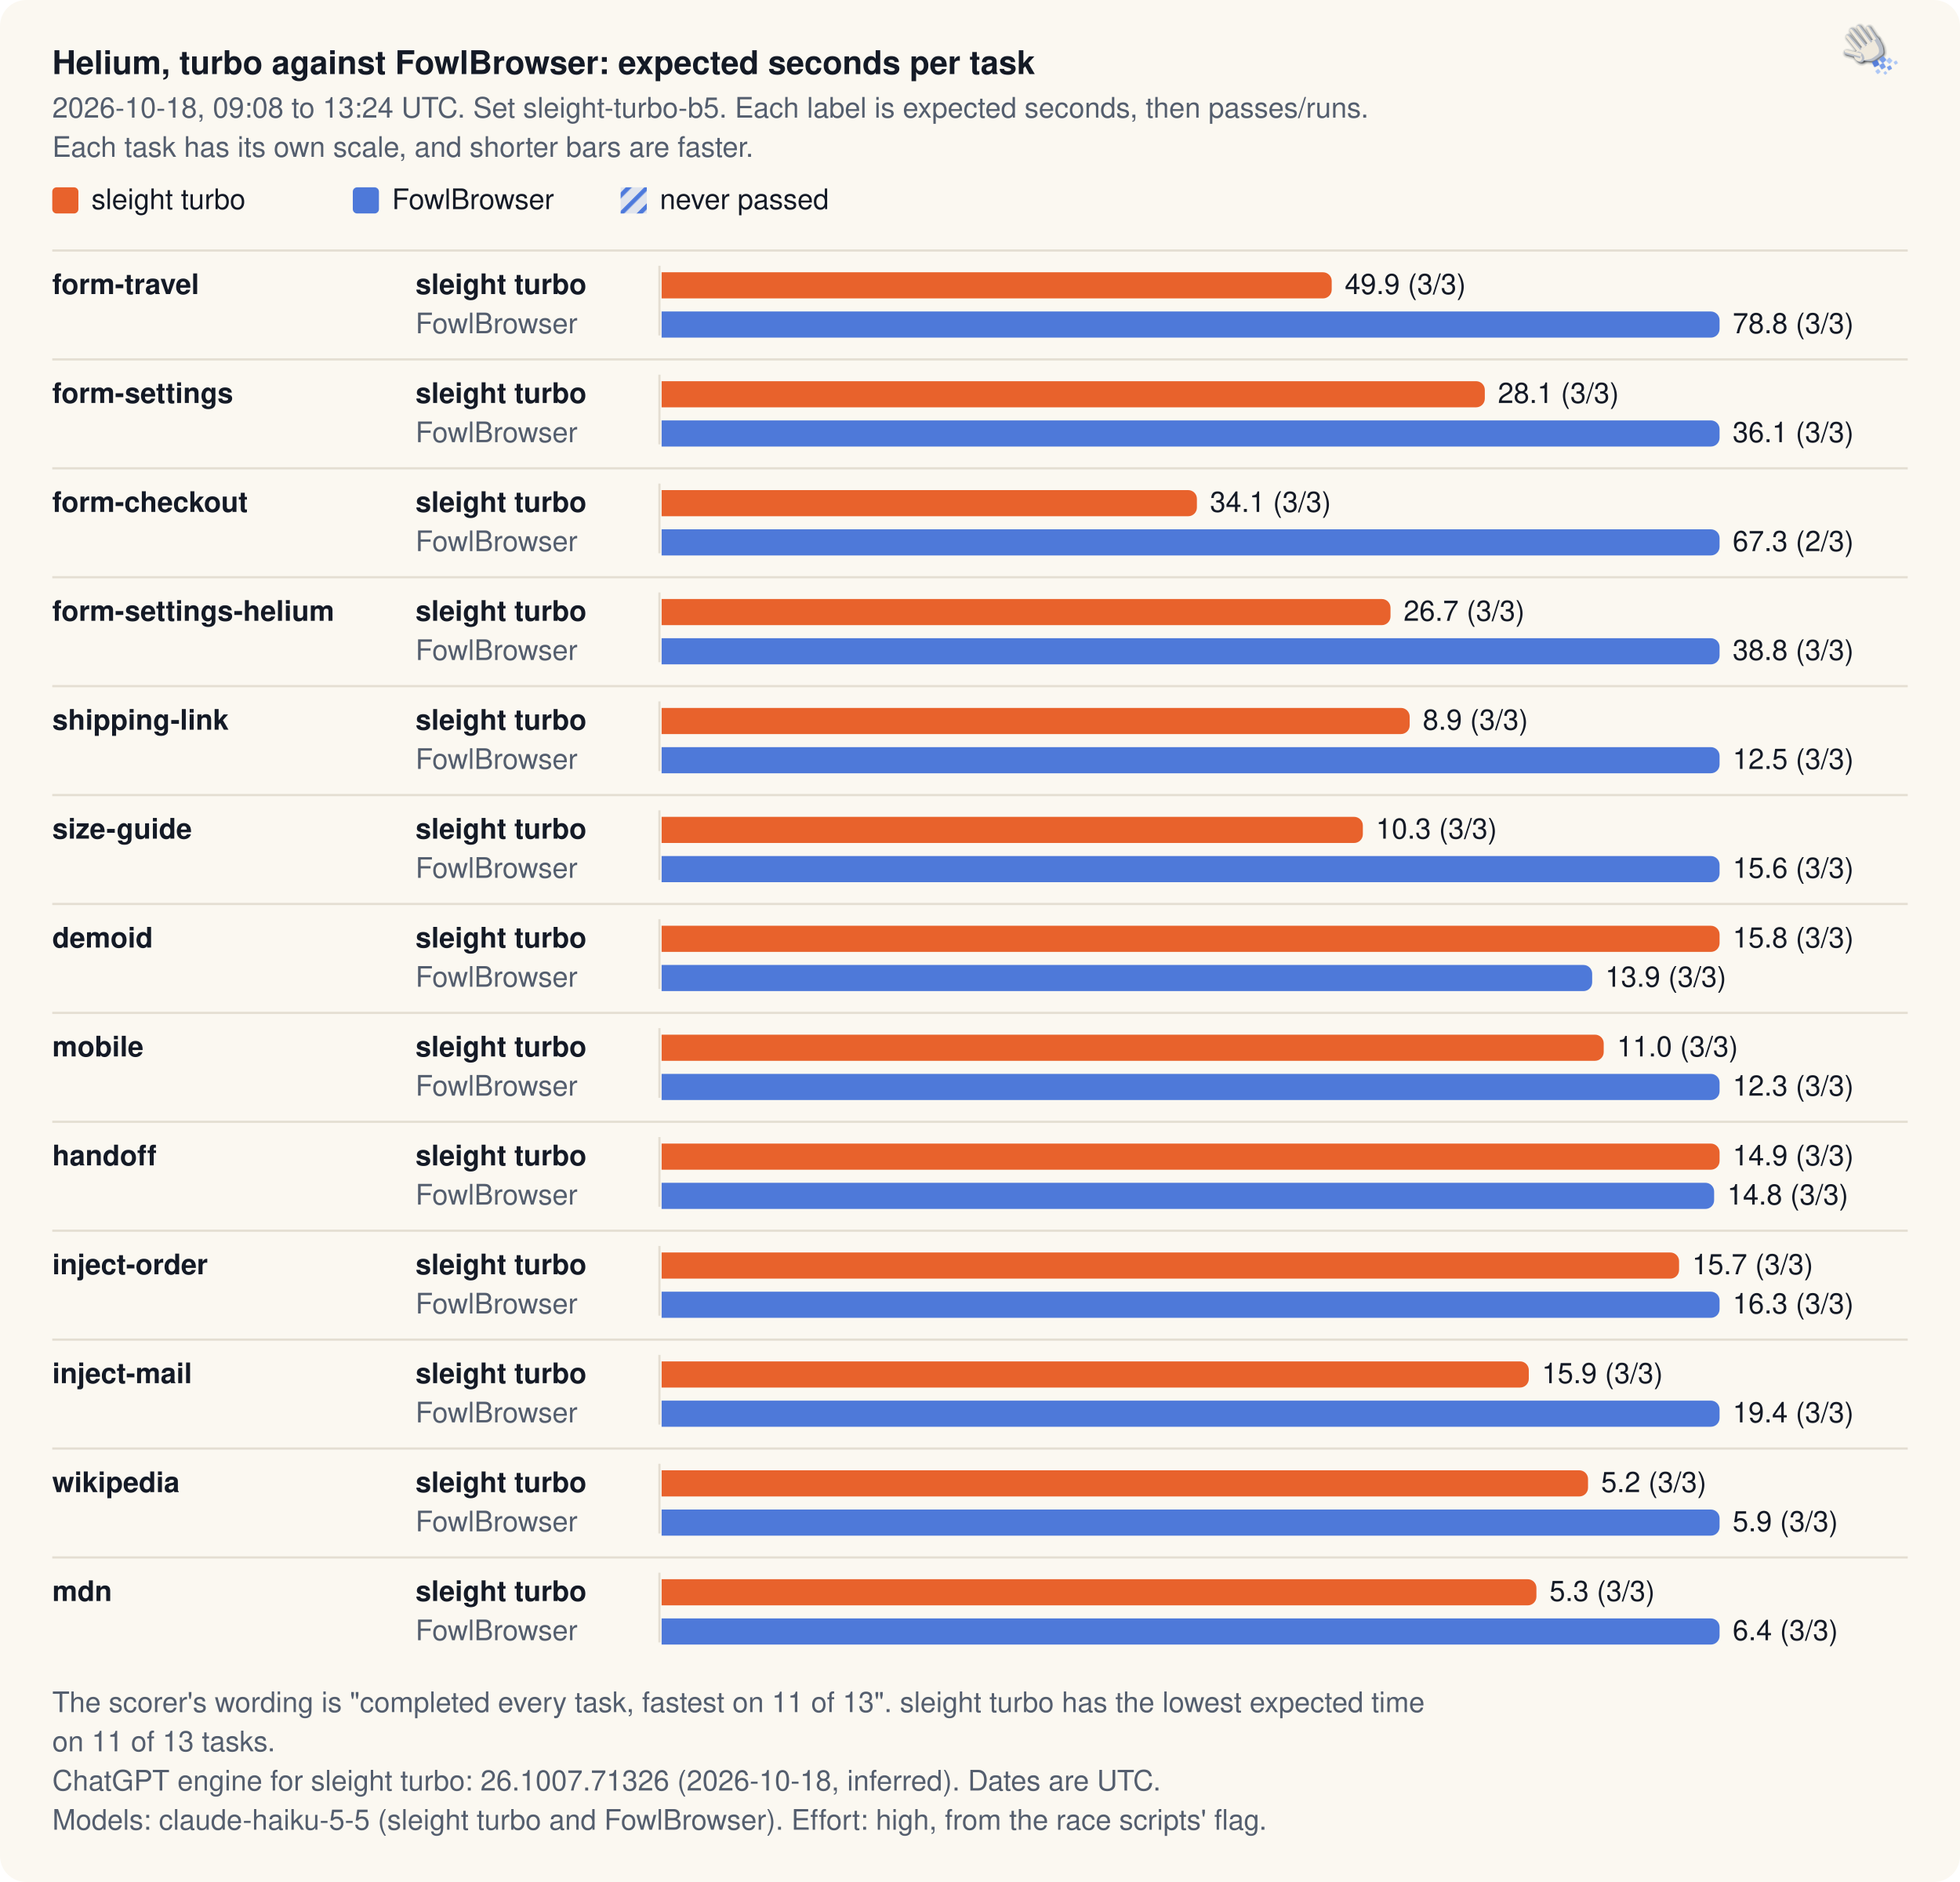
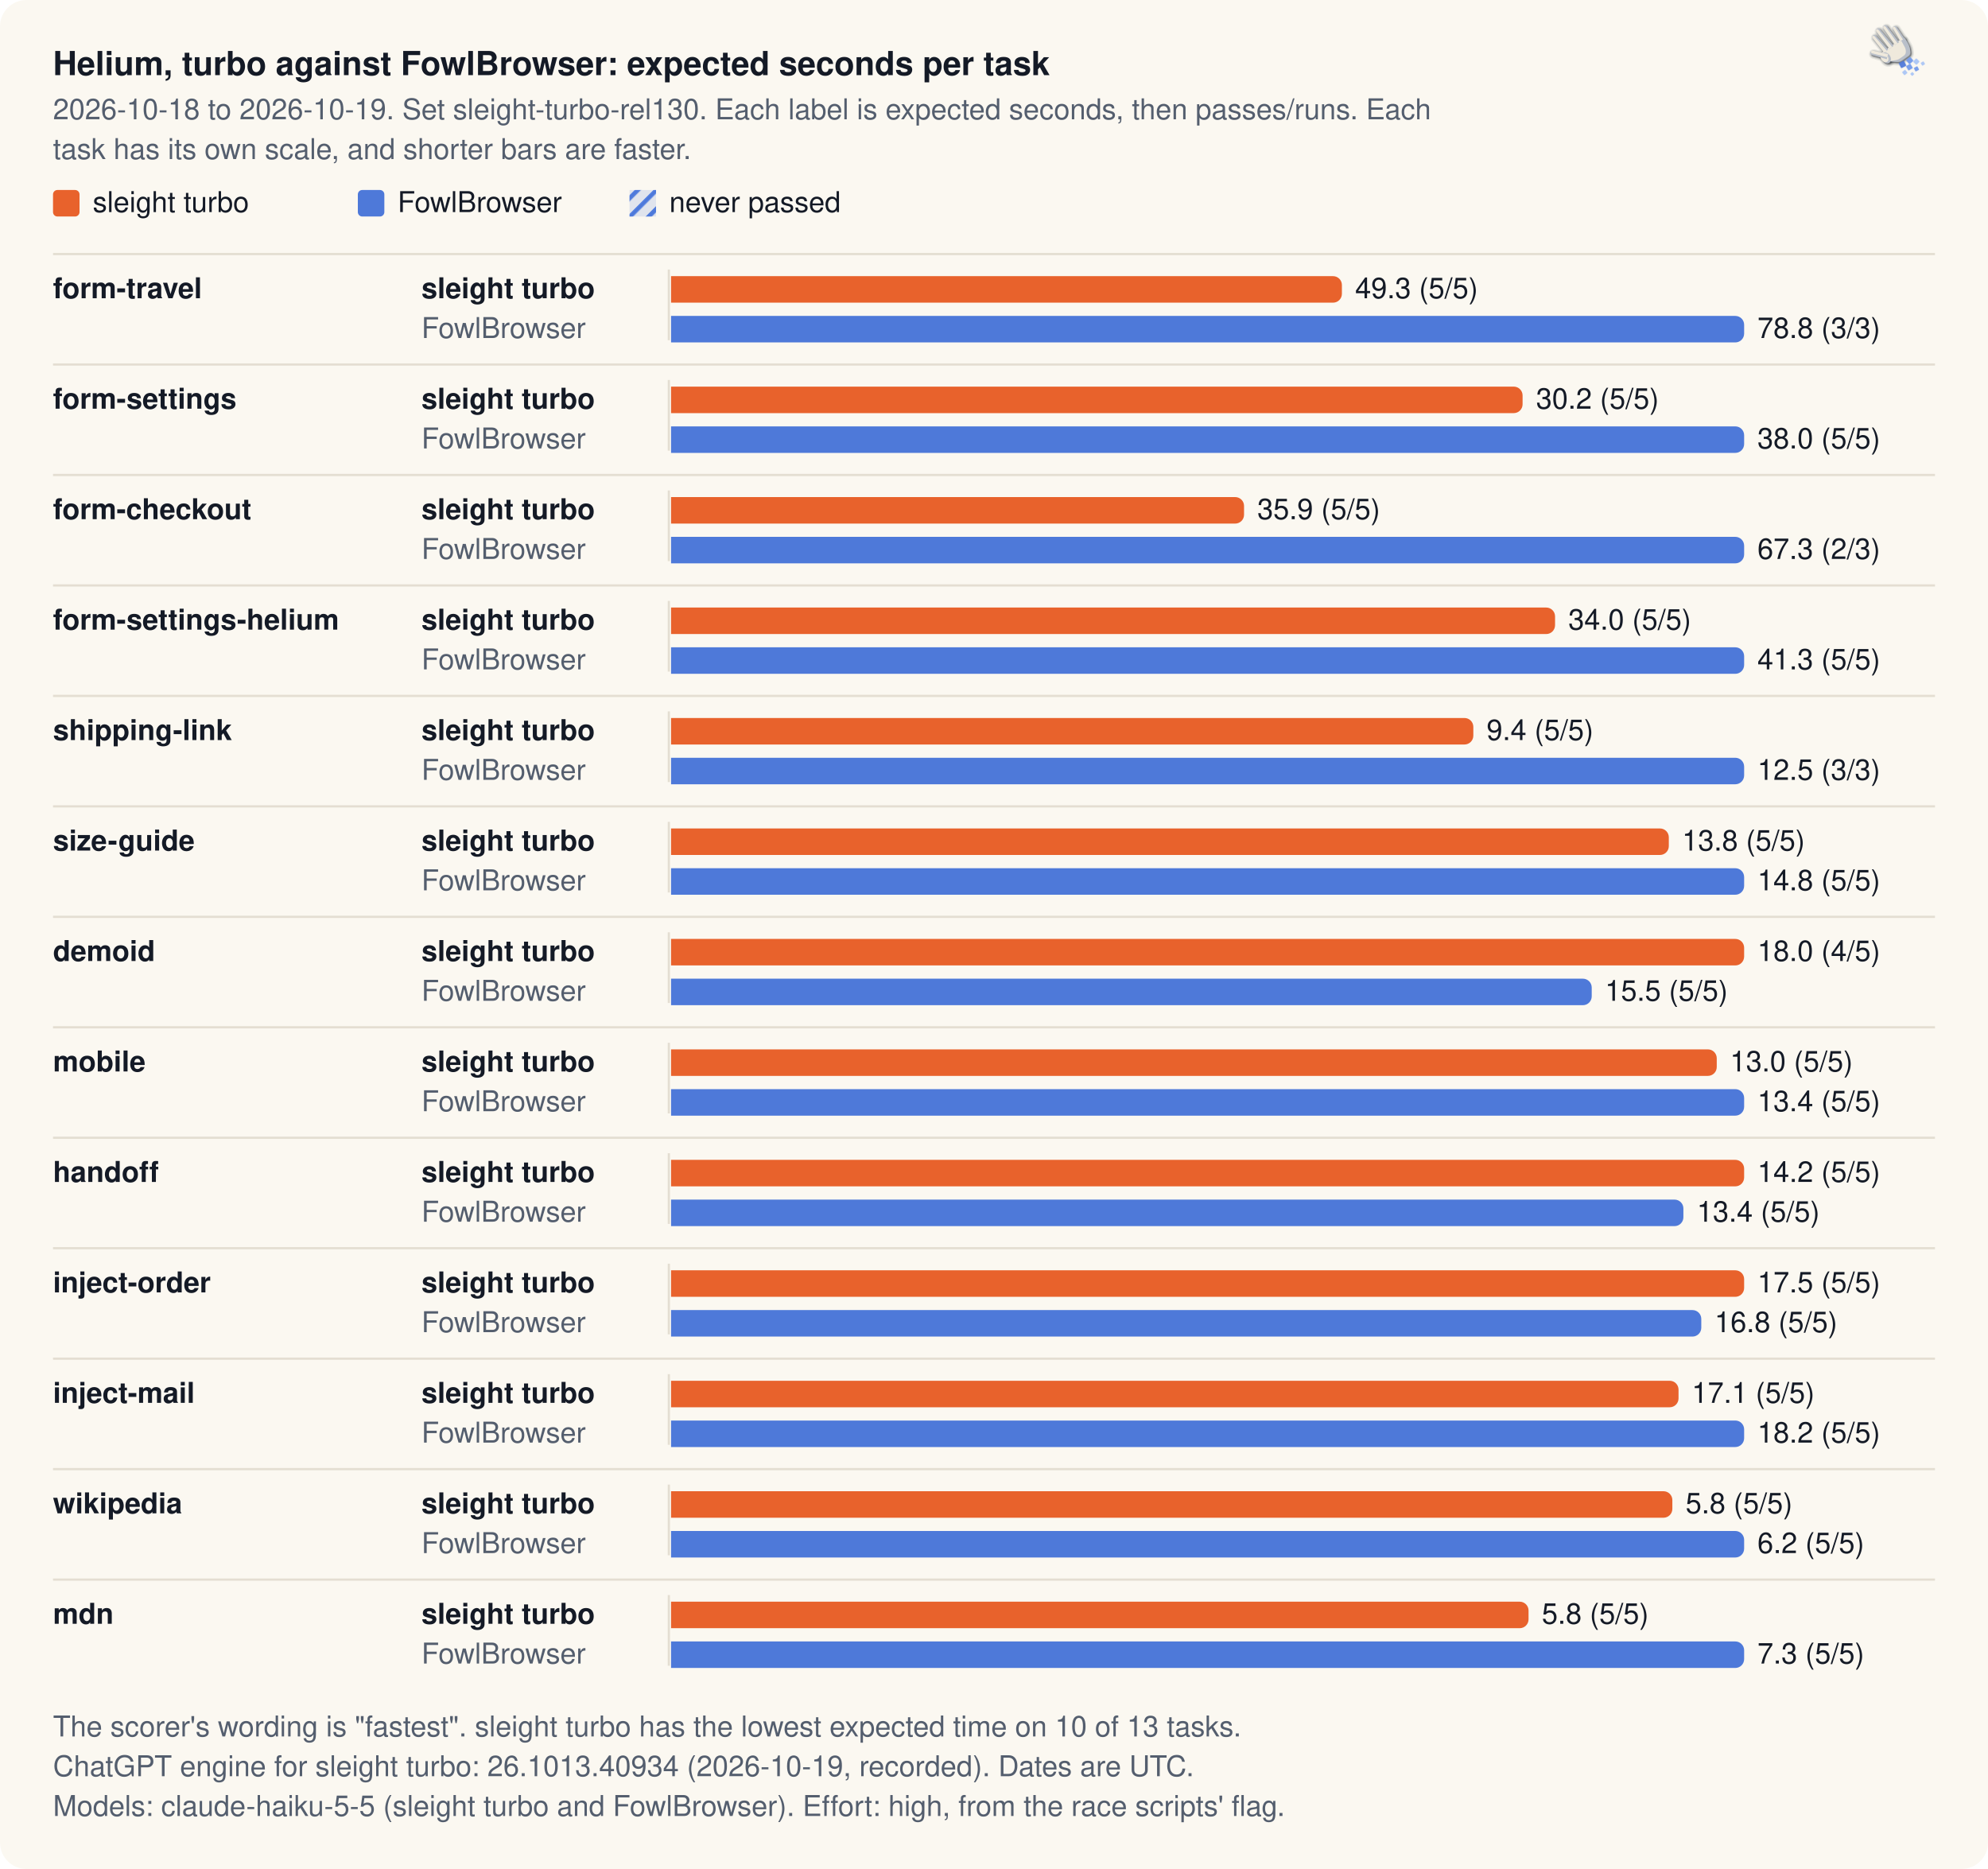
- <svg xmlns="http://www.w3.org/2000/svg" viewBox="0 0 900 864" width="900" height="864" role="img" aria-labelledby="title desc">
+ <svg xmlns="http://www.w3.org/2000/svg" viewBox="0 0 900 846" width="900" height="846" role="img" aria-labelledby="title desc">
  <style>
.bg{fill:#FBF8F1}
text{font-family:-apple-system,"Segoe UI",Helvetica,Arial,sans-serif;font-size:13px;fill:#141A26}
.t{font-size:15px;font-weight:600}
.b{font-weight:600}
.m{fill:#545E6E}
.g{stroke:#E4DED2;stroke-width:1;fill:none}
.me{fill:#E8622C}
.ot{fill:#4E79D9}
.sl{fill:#7A879A}
.hme{stroke:#E8622C}
.hot{stroke:#4E79D9}
.hsl{stroke:#7A879A}
</style>
  <defs>
    <pattern id="h-me" width="6" height="6" patternUnits="userSpaceOnUse" patternTransform="rotate(45)">
      <line class="hme" x1="1" y1="0" x2="1" y2="6" stroke-width="2" />
    </pattern>
    <pattern id="h-ot" width="6" height="6" patternUnits="userSpaceOnUse" patternTransform="rotate(45)">
      <line class="hot" x1="1" y1="0" x2="1" y2="6" stroke-width="2" />
    </pattern>
    <pattern id="h-sl" width="6" height="6" patternUnits="userSpaceOnUse" patternTransform="rotate(45)">
      <line class="hsl" x1="1" y1="0" x2="1" y2="6" stroke-width="2" />
    </pattern>
  </defs>
-   <rect class="bg" width="900" height="864" rx="12" />
+   <rect class="bg" width="900" height="846" rx="12" />
  <text x="24" y="34" class="t">Helium, turbo against FowlBrowser: expected seconds per task</text>
-   <text x="24" y="54" class="m">2026-10-18, 09:08 to 13:24 UTC. Set sleight-turbo-b5. Each label is expected seconds, then passes/runs.</text>
-   <text x="24" y="72" class="m">Each task has its own scale, and shorter bars are faster.</text>
+   <text x="24" y="54" class="m">2026-10-18 to 2026-10-19. Set sleight-turbo-rel130. Each label is expected seconds, then passes/runs. Each</text>
+   <text x="24" y="72" class="m">task has its own scale, and shorter bars are faster.</text>
  <g transform="translate(840 8) scale(0.8)">
    <g transform="translate(0.6 0.6)">
      <g transform="translate(10 10) rotate(-35)">
        <g fill="#141A26" stroke="#141A26" fill-opacity="0.08" stroke-opacity="0.08" stroke-width="3" stroke-linejoin="round">
          <path d="M-2 12.39 Q-2.2 10.8 -0.6 10.8 L12.4 10.8 Q14 10.8 13.82 12.39 L13.48 15.41 Q13.3 17 12.56 18.42 L11.94 19.58 Q11.2 21 9.6 21 L5.2 21 Q3.6 21 2.35 20 L-0.15 18 Q-1.4 17 -1.6 15.41 Z" />
          <path d="M-3.8 14.6 A2.5 3.3 0 1 0 1.2 14.6 A2.5 3.3 0 1 0 -3.8 14.6 Z" />
          <path d="M0.83 13.52 L-5.04 7.13 A1.25 1.25 0 0 0 -6.93 8.76 L-1.43 15.48 Z" />
          <path d="M2.44 11.48 L1.3 1.09 A1.2 1.2 0 0 0 -1.09 1.3 L-0.44 11.72 Z" />
          <path d="M6.15 11.51 L5.17 -0.67 A1.2 1.2 0 0 0 2.77 -0.53 L3.25 11.69 Z" />
          <path d="M9.85 11.59 L9.51 0.29 A1.2 1.2 0 0 0 7.11 0.31 L6.95 11.61 Z" />
          <path d="M13.5 11.68 L13.68 3.81 A1.15 1.15 0 0 0 11.39 3.68 L10.7 11.52 Z" />
        </g>
        <g fill="#141A26" stroke="#141A26" fill-opacity="0.12" stroke-opacity="0.12" stroke-width="1.8" stroke-linejoin="round">
          <path d="M-2 12.39 Q-2.2 10.8 -0.6 10.8 L12.4 10.8 Q14 10.8 13.82 12.39 L13.48 15.41 Q13.3 17 12.56 18.42 L11.94 19.58 Q11.2 21 9.6 21 L5.2 21 Q3.6 21 2.35 20 L-0.15 18 Q-1.4 17 -1.6 15.41 Z" />
          <path d="M-3.8 14.6 A2.5 3.3 0 1 0 1.2 14.6 A2.5 3.3 0 1 0 -3.8 14.6 Z" />
          <path d="M0.83 13.52 L-5.04 7.13 A1.25 1.25 0 0 0 -6.93 8.76 L-1.43 15.48 Z" />
          <path d="M2.44 11.48 L1.3 1.09 A1.2 1.2 0 0 0 -1.09 1.3 L-0.44 11.72 Z" />
          <path d="M6.15 11.51 L5.17 -0.67 A1.2 1.2 0 0 0 2.77 -0.53 L3.25 11.69 Z" />
          <path d="M9.85 11.59 L9.51 0.29 A1.2 1.2 0 0 0 7.11 0.31 L6.95 11.61 Z" />
          <path d="M13.5 11.68 L13.68 3.81 A1.15 1.15 0 0 0 11.39 3.68 L10.7 11.52 Z" />
        </g>
        <g fill="#141A26" stroke="#141A26" fill-opacity="0.2" stroke-opacity="0.2" stroke-width="0.8" stroke-linejoin="round">
          <path d="M-2 12.39 Q-2.2 10.8 -0.6 10.8 L12.4 10.8 Q14 10.8 13.82 12.39 L13.48 15.41 Q13.3 17 12.56 18.42 L11.94 19.58 Q11.2 21 9.6 21 L5.2 21 Q3.6 21 2.35 20 L-0.15 18 Q-1.4 17 -1.6 15.41 Z" />
          <path d="M-3.8 14.6 A2.5 3.3 0 1 0 1.2 14.6 A2.5 3.3 0 1 0 -3.8 14.6 Z" />
          <path d="M0.83 13.52 L-5.04 7.13 A1.25 1.25 0 0 0 -6.93 8.76 L-1.43 15.48 Z" />
          <path d="M2.44 11.48 L1.3 1.09 A1.2 1.2 0 0 0 -1.09 1.3 L-0.44 11.72 Z" />
          <path d="M6.15 11.51 L5.17 -0.67 A1.2 1.2 0 0 0 2.77 -0.53 L3.25 11.69 Z" />
          <path d="M9.85 11.59 L9.51 0.29 A1.2 1.2 0 0 0 7.11 0.31 L6.95 11.61 Z" />
          <path d="M13.5 11.68 L13.68 3.81 A1.15 1.15 0 0 0 11.39 3.68 L10.7 11.52 Z" />
        </g>
      </g>
    </g>
    <g transform="translate(10 10) rotate(-35)">
      <rect x="-1.95" y="-1.95" width="3.9" height="3.9" rx="0.62" fill="#4E79D9" fill-opacity="0.2" transform="translate(4.2 23) rotate(8)" />
      <rect x="-1.6" y="-1.6" width="3.2" height="3.2" rx="0.51" fill="#4E79D9" fill-opacity="0.92" transform="translate(4.2 23) rotate(8)" />
      <rect x="-1.83" y="-1.83" width="3.66" height="3.66" rx="0.59" fill="#7299EA" fill-opacity="0.2" transform="translate(8.8 23.5) rotate(-6)" />
      <rect x="-1.5" y="-1.5" width="3" height="3" rx="0.48" fill="#7299EA" fill-opacity="0.92" transform="translate(8.8 23.5) rotate(-6)" />
      <rect x="-1.71" y="-1.71" width="3.42" height="3.42" rx="0.55" fill="#7299EA" fill-opacity="0.2" transform="translate(6.5 26.5) rotate(4)" />
      <rect x="-1.4" y="-1.4" width="2.8" height="2.8" rx="0.45" fill="#7299EA" fill-opacity="0.92" transform="translate(6.5 26.5) rotate(4)" />
      <rect x="-1.59" y="-1.59" width="3.17" height="3.17" rx="0.51" fill="#A9C4F5" fill-opacity="0.2" transform="translate(11.5 26.2) rotate(-11)" />
      <rect x="-1.3" y="-1.3" width="2.6" height="2.6" rx="0.42" fill="#A9C4F5" fill-opacity="0.92" transform="translate(11.5 26.2) rotate(-11)" />
      <rect x="-1.34" y="-1.34" width="2.68" height="2.68" rx="0.43" fill="#A9C4F5" fill-opacity="0.2" transform="translate(2.6 27.5) rotate(-4)" />
      <rect x="-1.1" y="-1.1" width="2.2" height="2.2" rx="0.35" fill="#A9C4F5" fill-opacity="0.92" transform="translate(2.6 27.5) rotate(-4)" />
      <rect x="-1.34" y="-1.34" width="2.68" height="2.68" rx="0.43" fill="#7299EA" fill-opacity="0.2" transform="translate(9.2 29.6) rotate(7)" />
      <rect x="-1.1" y="-1.1" width="2.2" height="2.2" rx="0.35" fill="#7299EA" fill-opacity="0.92" transform="translate(9.2 29.6) rotate(7)" />
      <rect x="-1.1" y="-1.1" width="2.2" height="2.2" rx="0.35" fill="#A9C4F5" fill-opacity="0.2" transform="translate(13.9 29.2) rotate(3)" />
      <rect x="-0.9" y="-0.9" width="1.8" height="1.8" rx="0.29" fill="#A9C4F5" fill-opacity="0.92" transform="translate(13.9 29.2) rotate(3)" />
      <rect x="-0.98" y="-0.98" width="1.95" height="1.95" rx="0.31" fill="#A9C4F5" fill-opacity="0.2" transform="translate(5.6 30.6) rotate(-8)" />
      <rect x="-0.8" y="-0.8" width="1.6" height="1.6" rx="0.26" fill="#A9C4F5" fill-opacity="0.92" transform="translate(5.6 30.6) rotate(-8)" />
    </g>
    <g transform="translate(10 10) rotate(-35)">
      <path d="M-2 12.39 Q-2.2 10.8 -0.6 10.8 L12.4 10.8 Q14 10.8 13.82 12.39 L13.48 15.41 Q13.3 17 12.56 18.42 L11.94 19.58 Q11.2 21 9.6 21 L5.2 21 Q3.6 21 2.35 20 L-0.15 18 Q-1.4 17 -1.6 15.41 Z" fill="#B9BFC9" />
      <path d="M-2.02 12.19 Q-2.2 10.8 -0.8 10.8 L10 10.8 Q11.4 10.8 11.24 12.19 L10.86 15.61 Q10.7 17 9.89 18.14 L9.81 18.26 Q9 19.4 7.6 19.4 L5 19.4 Q3.6 19.4 2.34 18.79 L-0.14 17.61 Q-1.4 17 -1.58 15.61 Z" fill="#EFE9DC" />
      <path d="M-3.8 14.6 A2.5 3.3 0 1 0 1.2 14.6 A2.5 3.3 0 1 0 -3.8 14.6 Z" fill="#B9BFC9" />
      <path d="M-4 14 A2 2.8 0 1 0 0 14 A2 2.8 0 1 0 -4 14 Z" fill="#EFE9DC" />
      <path d="M0.83 13.52 L-5.04 7.13 A1.25 1.25 0 0 0 -6.93 8.76 L-1.43 15.48 Z" fill="#B9BFC9" />
      <path d="M0.83 13.51 L-5.21 6.91 A0.78 0.78 0 0 0 -6.38 7.93 L-0.57 14.74 Z" fill="#EFE9DC" />
      <path d="M2.44 11.48 L1.3 1.09 A1.2 1.2 0 0 0 -1.09 1.3 L-0.44 11.72 Z" fill="#B9BFC9" />
      <path d="M1.35 11.58 L0.36 0.91 A0.74 0.74 0 0 0 -1.12 1.03 L-0.45 11.72 Z" fill="#EFE9DC" />
      <path d="M6.15 11.51 L5.17 -0.67 A1.2 1.2 0 0 0 2.77 -0.53 L3.25 11.69 Z" fill="#B9BFC9" />
      <path d="M5.05 11.59 L4.24 -0.88 A0.74 0.74 0 0 0 2.75 -0.8 L3.25 11.68 Z" fill="#EFE9DC" />
      <path d="M9.85 11.59 L9.51 0.29 A1.2 1.2 0 0 0 7.11 0.31 L6.95 11.61 Z" fill="#B9BFC9" />
      <path d="M8.75 11.6 L8.59 0.04 A0.74 0.74 0 0 0 7.1 0.04 L6.95 11.6 Z" fill="#EFE9DC" />
      <path d="M13.5 11.68 L13.68 3.81 A1.15 1.15 0 0 0 11.39 3.68 L10.7 11.52 Z" fill="#B9BFC9" />
      <path d="M12.43 11.63 L12.82 3.52 A0.71 0.71 0 0 0 11.39 3.42 L10.7 11.51 Z" fill="#EFE9DC" />
    </g>
  </g>
  <rect class="me" x="24" y="86" width="12" height="12" rx="2" />
  <text x="42" y="96">sleight turbo</text>
  <rect class="ot" x="162" y="86" width="12" height="12" rx="2" />
  <text x="180" y="96">FowlBrowser</text>
  <rect class="ot" fill-opacity="0.16" x="285" y="86" width="12" height="12" />
  <rect fill="url(#h-ot)" x="285" y="86" width="12" height="12" />
  <text x="303" y="96">never passed</text>
  <line class="g" x1="24" y1="115" x2="876" y2="115" />
  <text x="24" y="135" class="b">form-travel</text>
  <line class="g" x1="302.8" y1="122" x2="302.8" y2="154" />
  <text x="190.8" y="135" class="b">sleight turbo</text>
-   <path class="me" d="M303.8 125h303.7a4 4 0 0 1 4 4v4a4 4 0 0 1 -4 4h-303.7z" />
-   <text x="617.5" y="135" data-task="form-travel" data-arm="sleight-turbo" data-kind="cell" data-section="main">49.9 (3/3)</text>
+   <path class="me" d="M303.8 125h299.7a4 4 0 0 1 4 4v4a4 4 0 0 1 -4 4h-299.7z" />
+   <text x="613.5" y="135" data-task="form-travel" data-arm="sleight-turbo" data-kind="cell" data-section="main">49.3 (5/5)</text>
  <text x="190.8" y="153" class="m">FowlBrowser</text>
  <path class="ot" d="M303.8 143h481.8a4 4 0 0 1 4 4v4a4 4 0 0 1 -4 4h-481.8z" />
  <text x="795.6" y="153" data-task="form-travel" data-arm="fowlbrowser" data-kind="cell" data-section="main">78.8 (3/3)</text>
  <line class="g" x1="24" y1="165" x2="876" y2="165" />
  <text x="24" y="185" class="b">form-settings</text>
  <line class="g" x1="302.8" y1="172" x2="302.8" y2="204" />
  <text x="190.8" y="185" class="b">sleight turbo</text>
-   <path class="me" d="M303.8 175h374a4 4 0 0 1 4 4v4a4 4 0 0 1 -4 4h-374z" />
-   <text x="687.8" y="185" data-task="form-settings" data-arm="sleight-turbo" data-kind="cell" data-section="main">28.1 (3/3)</text>
+   <path class="me" d="M303.8 175h381.5a4 4 0 0 1 4 4v4a4 4 0 0 1 -4 4h-381.5z" />
+   <text x="695.4" y="185" data-task="form-settings" data-arm="sleight-turbo" data-kind="cell" data-section="main">30.2 (5/5)</text>
  <text x="190.8" y="203" class="m">FowlBrowser</text>
  <path class="ot" d="M303.8 193h481.8a4 4 0 0 1 4 4v4a4 4 0 0 1 -4 4h-481.8z" />
-   <text x="795.6" y="203" data-task="form-settings" data-arm="fowlbrowser" data-kind="cell" data-section="main">36.1 (3/3)</text>
+   <text x="795.6" y="203" data-task="form-settings" data-arm="fowlbrowser" data-kind="cell" data-section="main">38.0 (5/5)</text>
  <line class="g" x1="24" y1="215" x2="876" y2="215" />
  <text x="24" y="235" class="b">form-checkout</text>
  <line class="g" x1="302.8" y1="222" x2="302.8" y2="254" />
  <text x="190.8" y="235" class="b">sleight turbo</text>
-   <path class="me" d="M303.8 225h241.8a4 4 0 0 1 4 4v4a4 4 0 0 1 -4 4h-241.8z" />
-   <text x="555.6" y="235" data-task="form-checkout" data-arm="sleight-turbo" data-kind="cell" data-section="main">34.1 (3/3)</text>
+   <path class="me" d="M303.8 225h255.4a4 4 0 0 1 4 4v4a4 4 0 0 1 -4 4h-255.4z" />
+   <text x="569.2" y="235" data-task="form-checkout" data-arm="sleight-turbo" data-kind="cell" data-section="main">35.9 (5/5)</text>
  <text x="190.8" y="253" class="m">FowlBrowser</text>
  <path class="ot" d="M303.8 243h481.8a4 4 0 0 1 4 4v4a4 4 0 0 1 -4 4h-481.8z" />
  <text x="795.6" y="253" data-task="form-checkout" data-arm="fowlbrowser" data-kind="cell" data-section="main">67.3 (2/3)</text>
  <line class="g" x1="24" y1="265" x2="876" y2="265" />
  <text x="24" y="285" class="b">form-settings-helium</text>
  <line class="g" x1="302.8" y1="272" x2="302.8" y2="304" />
  <text x="190.8" y="285" class="b">sleight turbo</text>
-   <path class="me" d="M303.8 275h330.7a4 4 0 0 1 4 4v4a4 4 0 0 1 -4 4h-330.7z" />
-   <text x="644.5" y="285" data-task="form-settings-helium" data-arm="sleight-turbo" data-kind="cell" data-section="main">26.7 (3/3)</text>
+   <path class="me" d="M303.8 275h396.2a4 4 0 0 1 4 4v4a4 4 0 0 1 -4 4h-396.2z" />
+   <text x="710" y="285" data-task="form-settings-helium" data-arm="sleight-turbo" data-kind="cell" data-section="main">34.0 (5/5)</text>
  <text x="190.8" y="303" class="m">FowlBrowser</text>
  <path class="ot" d="M303.8 293h481.8a4 4 0 0 1 4 4v4a4 4 0 0 1 -4 4h-481.8z" />
-   <text x="795.6" y="303" data-task="form-settings-helium" data-arm="fowlbrowser" data-kind="cell" data-section="main">38.8 (3/3)</text>
+   <text x="795.6" y="303" data-task="form-settings-helium" data-arm="fowlbrowser" data-kind="cell" data-section="main">41.3 (5/5)</text>
  <line class="g" x1="24" y1="315" x2="876" y2="315" />
  <text x="24" y="335" class="b">shipping-link</text>
  <line class="g" x1="302.8" y1="322" x2="302.8" y2="354" />
  <text x="190.8" y="335" class="b">sleight turbo</text>
-   <path class="me" d="M303.8 325h339.5a4 4 0 0 1 4 4v4a4 4 0 0 1 -4 4h-339.5z" />
-   <text x="653.3" y="335" data-task="shipping-link" data-arm="sleight-turbo" data-kind="cell" data-section="main">8.9 (3/3)</text>
+   <path class="me" d="M303.8 325h359.2a4 4 0 0 1 4 4v4a4 4 0 0 1 -4 4h-359.2z" />
+   <text x="673" y="335" data-task="shipping-link" data-arm="sleight-turbo" data-kind="cell" data-section="main">9.4 (5/5)</text>
  <text x="190.8" y="353" class="m">FowlBrowser</text>
  <path class="ot" d="M303.8 343h481.8a4 4 0 0 1 4 4v4a4 4 0 0 1 -4 4h-481.8z" />
  <text x="795.6" y="353" data-task="shipping-link" data-arm="fowlbrowser" data-kind="cell" data-section="main">12.5 (3/3)</text>
  <line class="g" x1="24" y1="365" x2="876" y2="365" />
  <text x="24" y="385" class="b">size-guide</text>
  <line class="g" x1="302.8" y1="372" x2="302.8" y2="404" />
  <text x="190.8" y="385" class="b">sleight turbo</text>
-   <path class="me" d="M303.8 375h318a4 4 0 0 1 4 4v4a4 4 0 0 1 -4 4h-318z" />
-   <text x="631.8" y="385" data-task="size-guide" data-arm="sleight-turbo" data-kind="cell" data-section="main">10.3 (3/3)</text>
+   <path class="me" d="M303.8 375h447.7a4 4 0 0 1 4 4v4a4 4 0 0 1 -4 4h-447.7z" />
+   <text x="761.5" y="385" data-task="size-guide" data-arm="sleight-turbo" data-kind="cell" data-section="main">13.8 (5/5)</text>
  <text x="190.8" y="403" class="m">FowlBrowser</text>
  <path class="ot" d="M303.8 393h481.8a4 4 0 0 1 4 4v4a4 4 0 0 1 -4 4h-481.8z" />
-   <text x="795.6" y="403" data-task="size-guide" data-arm="fowlbrowser" data-kind="cell" data-section="main">15.6 (3/3)</text>
+   <text x="795.6" y="403" data-task="size-guide" data-arm="fowlbrowser" data-kind="cell" data-section="main">14.8 (5/5)</text>
  <line class="g" x1="24" y1="415" x2="876" y2="415" />
  <text x="24" y="435" class="b">demoid</text>
  <line class="g" x1="302.8" y1="422" x2="302.8" y2="454" />
  <text x="190.8" y="435" class="b">sleight turbo</text>
  <path class="me" d="M303.8 425h481.8a4 4 0 0 1 4 4v4a4 4 0 0 1 -4 4h-481.8z" />
-   <text x="795.6" y="435" data-task="demoid" data-arm="sleight-turbo" data-kind="cell" data-section="main">15.8 (3/3)</text>
+   <text x="795.6" y="435" data-task="demoid" data-arm="sleight-turbo" data-kind="cell" data-section="main">18.0 (4/5)</text>
  <text x="190.8" y="453" class="m">FowlBrowser</text>
-   <path class="ot" d="M303.8 443h423.3a4 4 0 0 1 4 4v4a4 4 0 0 1 -4 4h-423.3z" />
-   <text x="737.1" y="453" data-task="demoid" data-arm="fowlbrowser" data-kind="cell" data-section="main">13.9 (3/3)</text>
+   <path class="ot" d="M303.8 443h412.8a4 4 0 0 1 4 4v4a4 4 0 0 1 -4 4h-412.8z" />
+   <text x="726.6" y="453" data-task="demoid" data-arm="fowlbrowser" data-kind="cell" data-section="main">15.5 (5/5)</text>
  <line class="g" x1="24" y1="465" x2="876" y2="465" />
  <text x="24" y="485" class="b">mobile</text>
  <line class="g" x1="302.8" y1="472" x2="302.8" y2="504" />
  <text x="190.8" y="485" class="b">sleight turbo</text>
-   <path class="me" d="M303.8 475h428.6a4 4 0 0 1 4 4v4a4 4 0 0 1 -4 4h-428.6z" />
-   <text x="742.5" y="485" data-task="mobile" data-arm="sleight-turbo" data-kind="cell" data-section="main">11.0 (3/3)</text>
+   <path class="me" d="M303.8 475h469.4a4 4 0 0 1 4 4v4a4 4 0 0 1 -4 4h-469.4z" />
+   <text x="783.2" y="485" data-task="mobile" data-arm="sleight-turbo" data-kind="cell" data-section="main">13.0 (5/5)</text>
  <text x="190.8" y="503" class="m">FowlBrowser</text>
  <path class="ot" d="M303.8 493h481.8a4 4 0 0 1 4 4v4a4 4 0 0 1 -4 4h-481.8z" />
-   <text x="795.6" y="503" data-task="mobile" data-arm="fowlbrowser" data-kind="cell" data-section="main">12.3 (3/3)</text>
+   <text x="795.6" y="503" data-task="mobile" data-arm="fowlbrowser" data-kind="cell" data-section="main">13.4 (5/5)</text>
  <line class="g" x1="24" y1="515" x2="876" y2="515" />
  <text x="24" y="535" class="b">handoff</text>
  <line class="g" x1="302.8" y1="522" x2="302.8" y2="554" />
  <text x="190.8" y="535" class="b">sleight turbo</text>
  <path class="me" d="M303.8 525h481.8a4 4 0 0 1 4 4v4a4 4 0 0 1 -4 4h-481.8z" />
-   <text x="795.6" y="535" data-task="handoff" data-arm="sleight-turbo" data-kind="cell" data-section="main">14.9 (3/3)</text>
+   <text x="795.6" y="535" data-task="handoff" data-arm="sleight-turbo" data-kind="cell" data-section="main">14.2 (5/5)</text>
  <text x="190.8" y="553" class="m">FowlBrowser</text>
-   <path class="ot" d="M303.8 543h479.3a4 4 0 0 1 4 4v4a4 4 0 0 1 -4 4h-479.3z" />
-   <text x="793.1" y="553" data-task="handoff" data-arm="fowlbrowser" data-kind="cell" data-section="main">14.8 (3/3)</text>
+   <path class="ot" d="M303.8 543h454.3a4 4 0 0 1 4 4v4a4 4 0 0 1 -4 4h-454.3z" />
+   <text x="768.2" y="553" data-task="handoff" data-arm="fowlbrowser" data-kind="cell" data-section="main">13.4 (5/5)</text>
  <line class="g" x1="24" y1="565" x2="876" y2="565" />
  <text x="24" y="585" class="b">inject-order</text>
  <line class="g" x1="302.8" y1="572" x2="302.8" y2="604" />
  <text x="190.8" y="585" class="b">sleight turbo</text>
-   <path class="me" d="M303.8 575h463.2a4 4 0 0 1 4 4v4a4 4 0 0 1 -4 4h-463.2z" />
-   <text x="777" y="585" data-task="inject-order" data-arm="sleight-turbo" data-kind="cell" data-section="main">15.7 (3/3)</text>
+   <path class="me" d="M303.8 575h481.8a4 4 0 0 1 4 4v4a4 4 0 0 1 -4 4h-481.8z" />
+   <text x="795.6" y="585" data-task="inject-order" data-arm="sleight-turbo" data-kind="cell" data-section="main">17.5 (5/5)</text>
  <text x="190.8" y="603" class="m">FowlBrowser</text>
-   <path class="ot" d="M303.8 593h481.8a4 4 0 0 1 4 4v4a4 4 0 0 1 -4 4h-481.8z" />
-   <text x="795.6" y="603" data-task="inject-order" data-arm="fowlbrowser" data-kind="cell" data-section="main">16.3 (3/3)</text>
+   <path class="ot" d="M303.8 593h462.4a4 4 0 0 1 4 4v4a4 4 0 0 1 -4 4h-462.4z" />
+   <text x="776.2" y="603" data-task="inject-order" data-arm="fowlbrowser" data-kind="cell" data-section="main">16.8 (5/5)</text>
  <line class="g" x1="24" y1="615" x2="876" y2="615" />
  <text x="24" y="635" class="b">inject-mail</text>
  <line class="g" x1="302.8" y1="622" x2="302.8" y2="654" />
  <text x="190.8" y="635" class="b">sleight turbo</text>
-   <path class="me" d="M303.8 625h394.2a4 4 0 0 1 4 4v4a4 4 0 0 1 -4 4h-394.2z" />
-   <text x="708" y="635" data-task="inject-mail" data-arm="sleight-turbo" data-kind="cell" data-section="main">15.9 (3/3)</text>
+   <path class="me" d="M303.8 625h452.1a4 4 0 0 1 4 4v4a4 4 0 0 1 -4 4h-452.1z" />
+   <text x="765.9" y="635" data-task="inject-mail" data-arm="sleight-turbo" data-kind="cell" data-section="main">17.1 (5/5)</text>
  <text x="190.8" y="653" class="m">FowlBrowser</text>
  <path class="ot" d="M303.8 643h481.8a4 4 0 0 1 4 4v4a4 4 0 0 1 -4 4h-481.8z" />
-   <text x="795.6" y="653" data-task="inject-mail" data-arm="fowlbrowser" data-kind="cell" data-section="main">19.4 (3/3)</text>
+   <text x="795.6" y="653" data-task="inject-mail" data-arm="fowlbrowser" data-kind="cell" data-section="main">18.2 (5/5)</text>
  <line class="g" x1="24" y1="665" x2="876" y2="665" />
  <text x="24" y="685" class="b">wikipedia</text>
  <line class="g" x1="302.8" y1="672" x2="302.8" y2="704" />
  <text x="190.8" y="685" class="b">sleight turbo</text>
-   <path class="me" d="M303.8 675h421.4a4 4 0 0 1 4 4v4a4 4 0 0 1 -4 4h-421.4z" />
-   <text x="735.2" y="685" data-task="wikipedia" data-arm="sleight-turbo" data-kind="cell" data-section="main">5.2 (3/3)</text>
+   <path class="me" d="M303.8 675h449.3a4 4 0 0 1 4 4v4a4 4 0 0 1 -4 4h-449.3z" />
+   <text x="763.1" y="685" data-task="wikipedia" data-arm="sleight-turbo" data-kind="cell" data-section="main">5.8 (5/5)</text>
  <text x="190.8" y="703" class="m">FowlBrowser</text>
  <path class="ot" d="M303.8 693h481.8a4 4 0 0 1 4 4v4a4 4 0 0 1 -4 4h-481.8z" />
-   <text x="795.6" y="703" data-task="wikipedia" data-arm="fowlbrowser" data-kind="cell" data-section="main">5.9 (3/3)</text>
+   <text x="795.6" y="703" data-task="wikipedia" data-arm="fowlbrowser" data-kind="cell" data-section="main">6.2 (5/5)</text>
  <line class="g" x1="24" y1="715" x2="876" y2="715" />
  <text x="24" y="735" class="b">mdn</text>
  <line class="g" x1="302.8" y1="722" x2="302.8" y2="754" />
  <text x="190.8" y="735" class="b">sleight turbo</text>
-   <path class="me" d="M303.8 725h397.7a4 4 0 0 1 4 4v4a4 4 0 0 1 -4 4h-397.7z" />
-   <text x="711.5" y="735" data-task="mdn" data-arm="sleight-turbo" data-kind="cell" data-section="main">5.3 (3/3)</text>
+   <path class="me" d="M303.8 725h384.2a4 4 0 0 1 4 4v4a4 4 0 0 1 -4 4h-384.2z" />
+   <text x="698" y="735" data-task="mdn" data-arm="sleight-turbo" data-kind="cell" data-section="main">5.8 (5/5)</text>
  <text x="190.8" y="753" class="m">FowlBrowser</text>
  <path class="ot" d="M303.8 743h481.8a4 4 0 0 1 4 4v4a4 4 0 0 1 -4 4h-481.8z" />
-   <text x="795.6" y="753" data-task="mdn" data-arm="fowlbrowser" data-kind="cell" data-section="main">6.4 (3/3)</text>
-   <text x="24" y="786" class="m">The scorer's wording is "completed every task, fastest on 11 of 13". sleight turbo has the lowest expected time</text>
-   <text x="24" y="804" class="m">on 11 of 13 tasks.</text>
-   <text x="24" y="822" class="m">ChatGPT engine for sleight turbo: 26.1007.71326 (2026-10-18, inferred). Dates are UTC.</text>
-   <text x="24" y="840" class="m">Models: claude-haiku-5-5 (sleight turbo and FowlBrowser). Effort: high, from the race scripts' flag.</text>
+   <text x="795.6" y="753" data-task="mdn" data-arm="fowlbrowser" data-kind="cell" data-section="main">7.3 (5/5)</text>
+   <text x="24" y="786" class="m">The scorer's wording is "fastest". sleight turbo has the lowest expected time on 10 of 13 tasks.</text>
+   <text x="24" y="804" class="m">ChatGPT engine for sleight turbo: 26.1013.40934 (2026-10-19, recorded). Dates are UTC.</text>
+   <text x="24" y="822" class="m">Models: claude-haiku-5-5 (sleight turbo and FowlBrowser). Effort: high, from the race scripts' flag.</text>
</svg>
